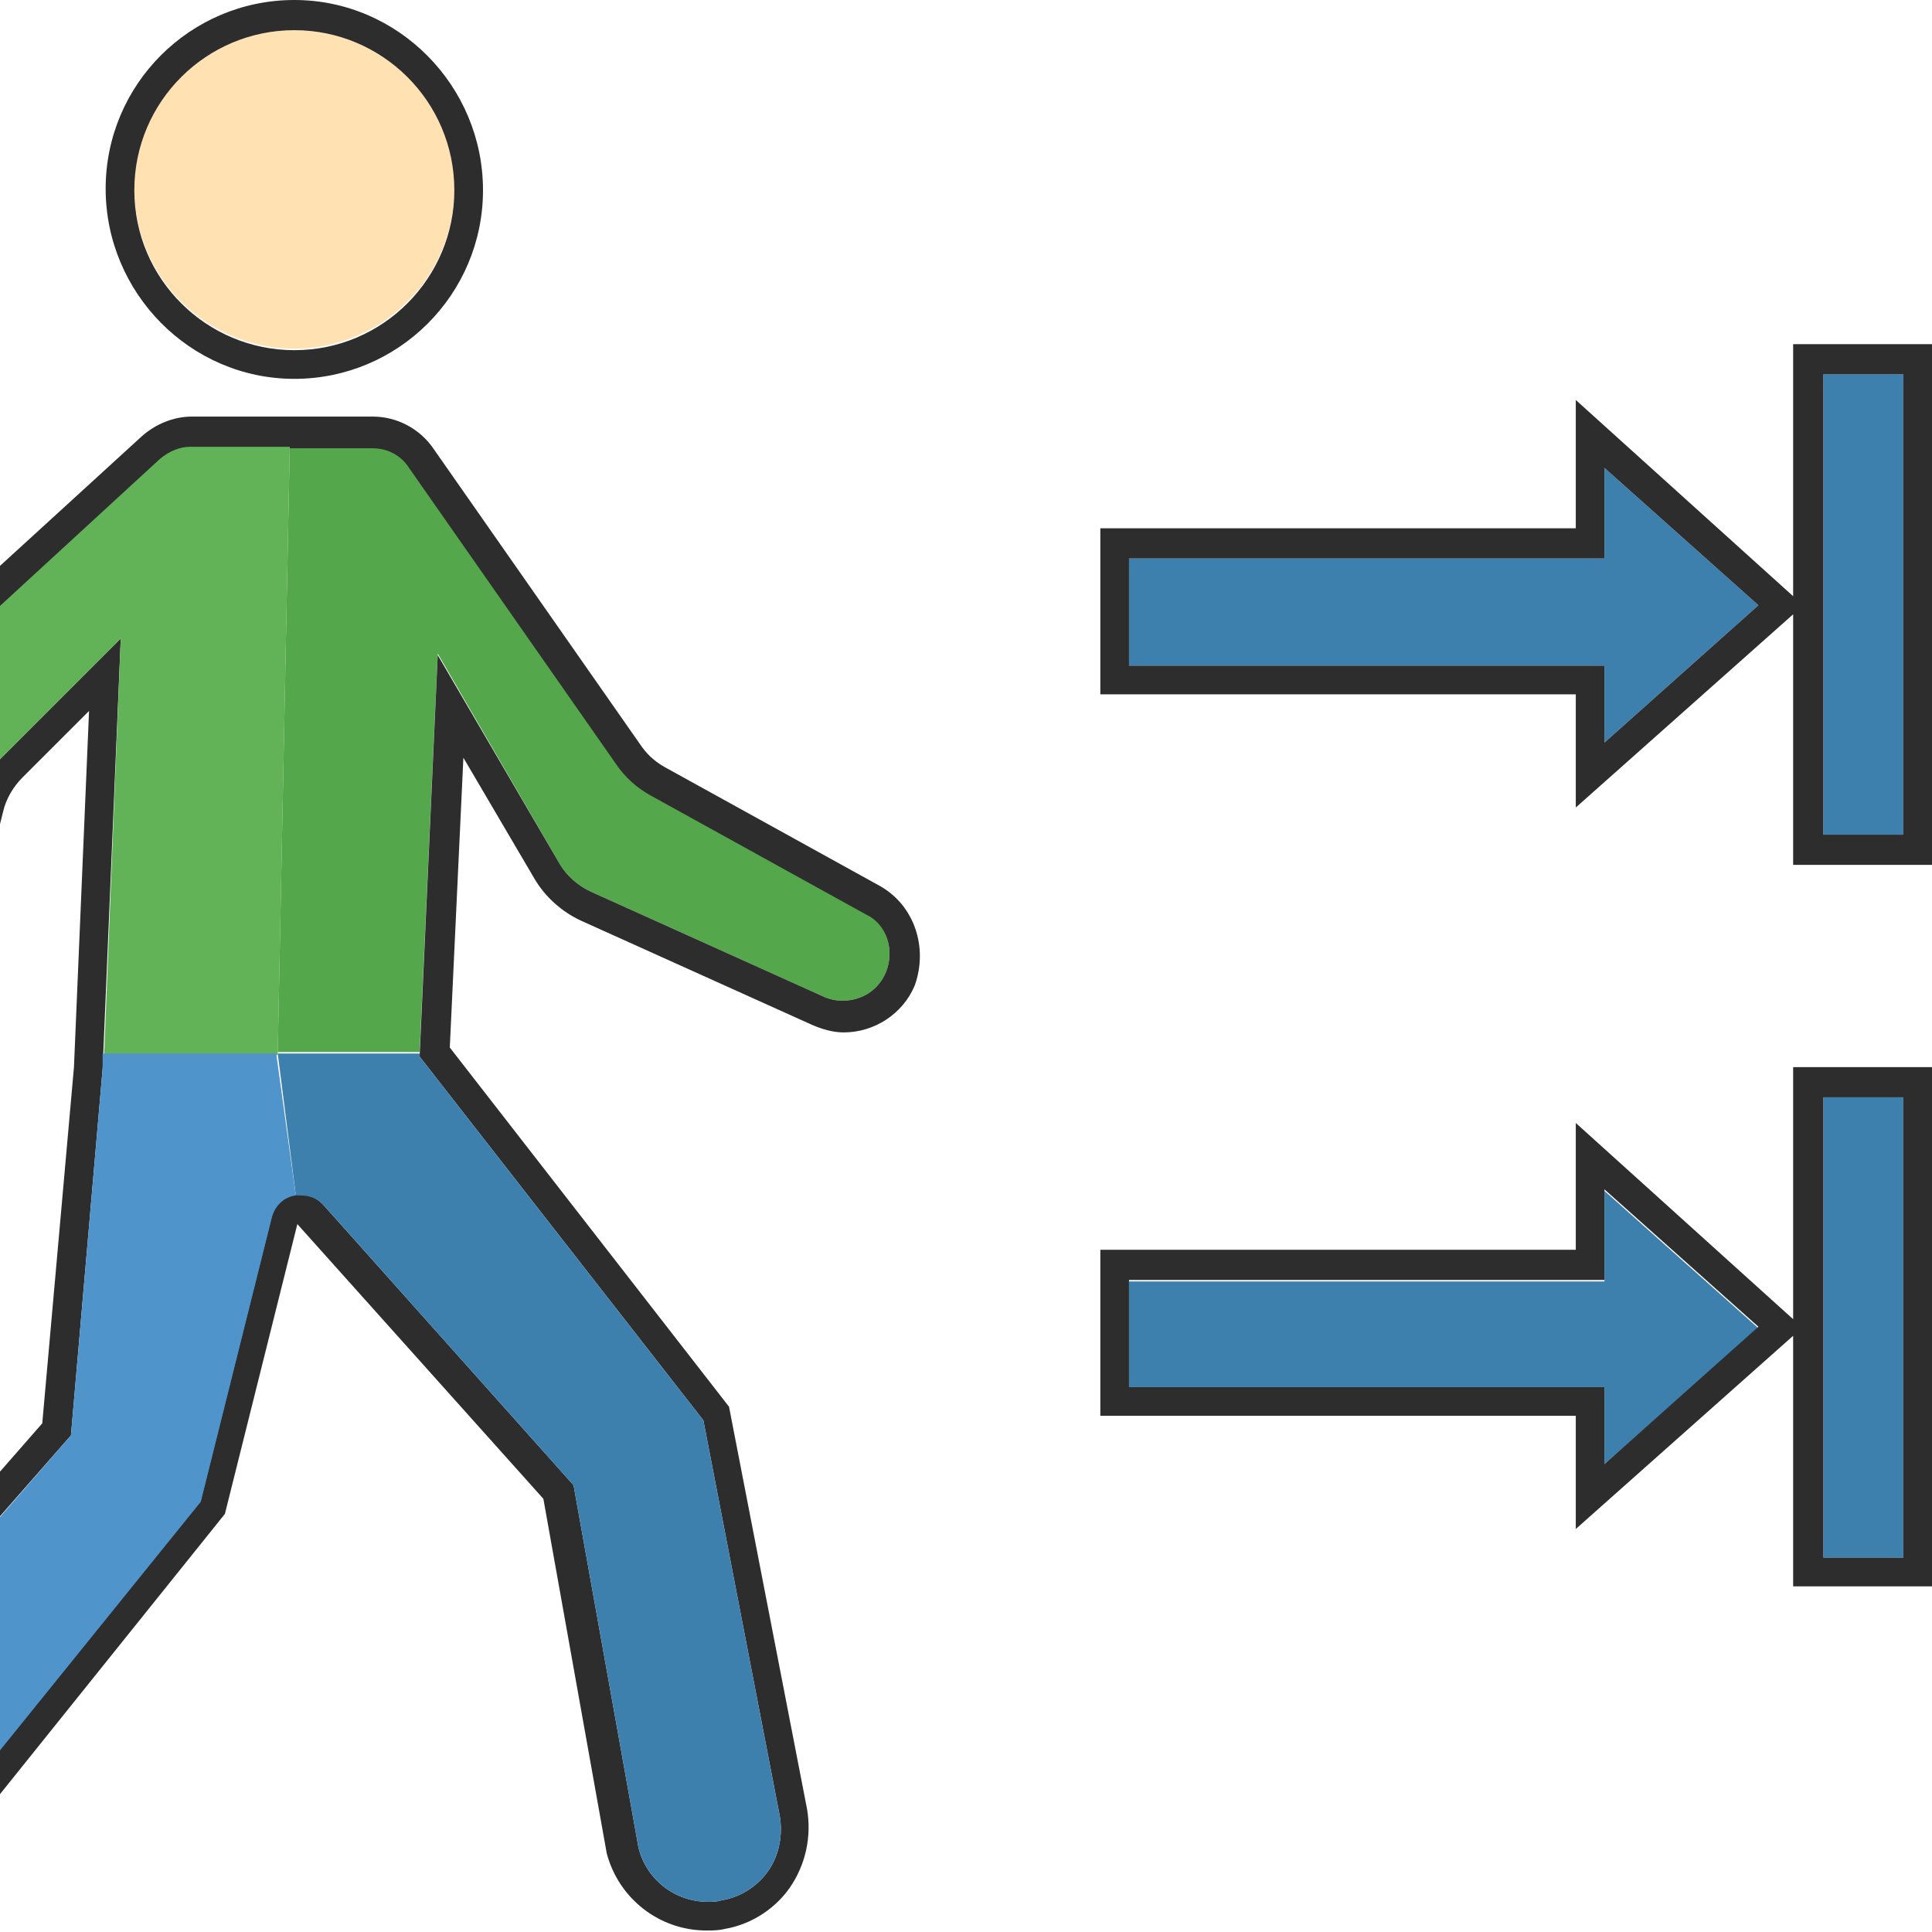
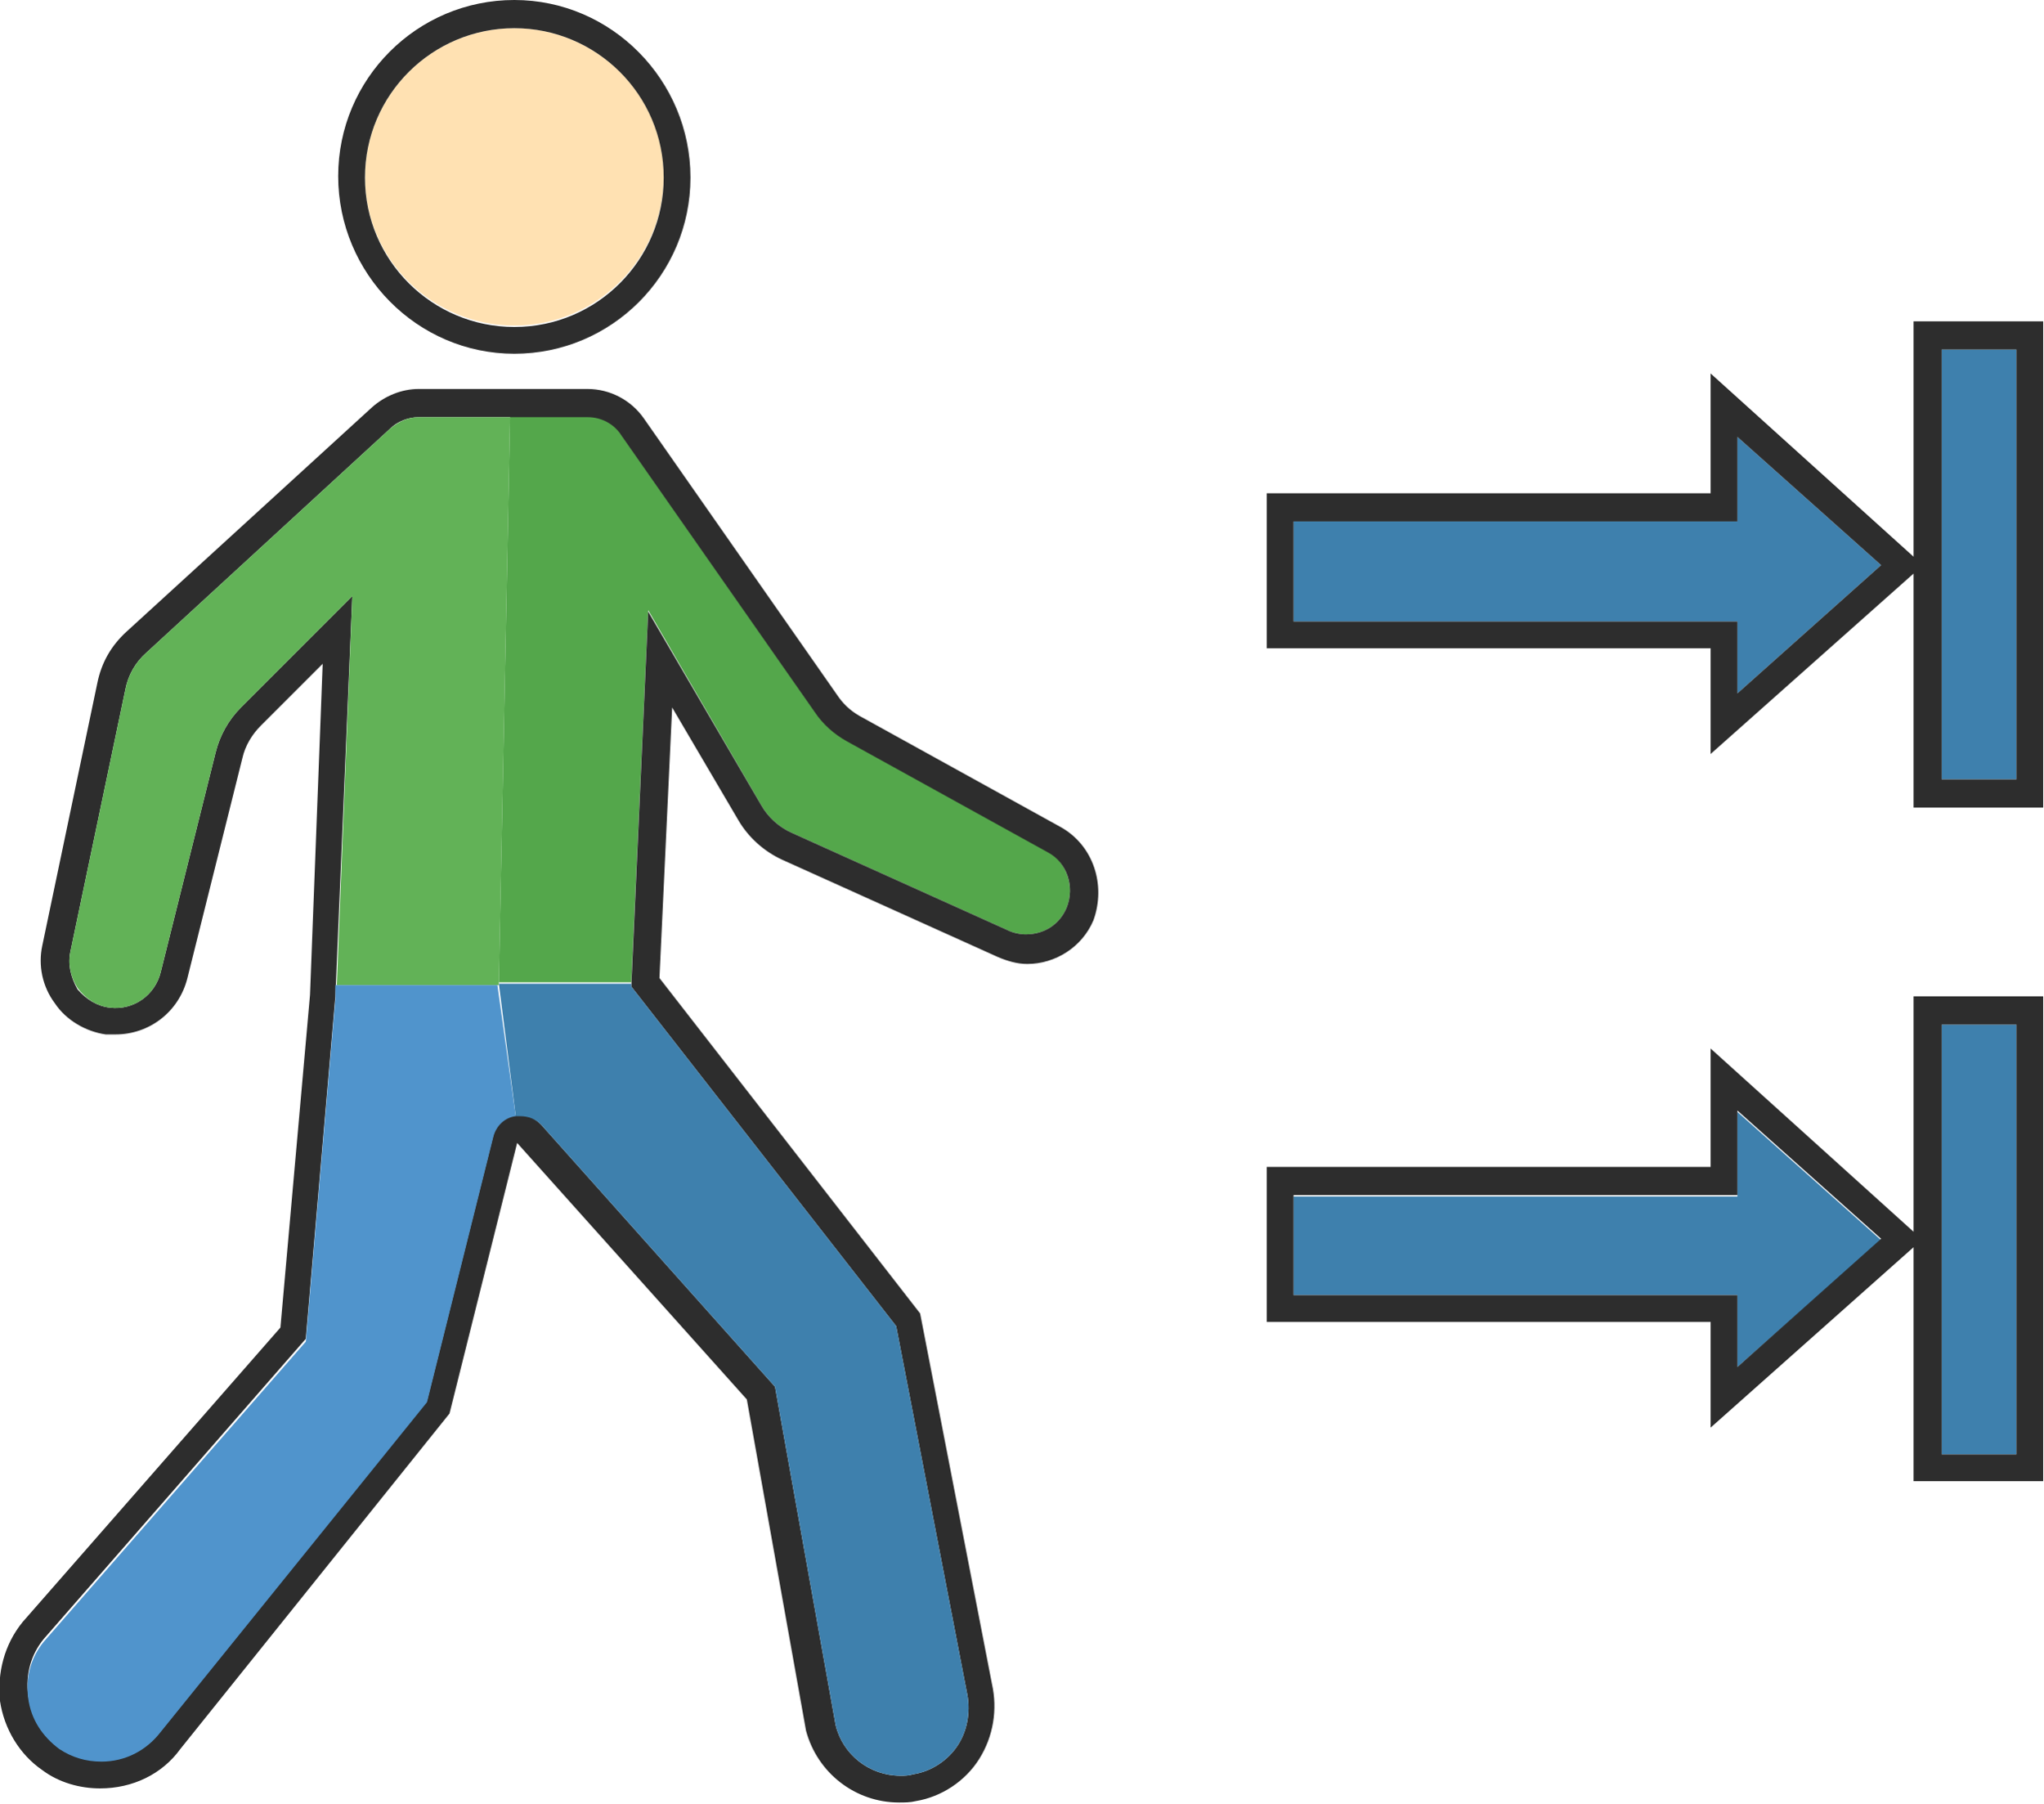
- <svg xmlns="http://www.w3.org/2000/svg" version="1.1" baseProfile="tiny" id="Layer_1" x="0px" y="0px" viewBox="0 0 128 128" xml:space="preserve">
+ <svg xmlns="http://www.w3.org/2000/svg" version="1.1" baseProfile="tiny" id="Layer_1" x="0px" y="0px" viewBox="0 0 145 128" xml:space="preserve">
  <g>
-     <path fill="#FFE1B2" d="M19.5,23.1c5.8,0,10.6-4.7,10.6-10.6C30.1,6.7,25.3,2,19.5,2C13.7,2,8.9,6.7,8.9,12.5   C8.9,18.4,13.7,23.1,19.5,23.1z" />
-     <polygon fill="#3E80AD" points="106.3,37 74.8,37 74.8,44.1 106.3,44.1 106.3,49.2 116.5,40.1 106.3,31  " />
-     <path fill="#54A74B" d="M58.7,64.4c-0.5,1.2-1.6,1.9-2.9,1.9c-0.4,0-0.9-0.1-1.3-0.3l-15.3-6.9c-0.9-0.4-1.7-1.1-2.2-2l-8-13.8   l-1.2,26.4h-9.4l0.8-40.3h5.4c1,0,1.9,0.5,2.4,1.3l13.7,19.6c0.6,0.9,1.4,1.6,2.3,2.1l14.3,7.9C58.7,61.2,59.3,62.9,58.7,64.4z" />
-     <rect x="120.8" y="72.7" fill="#3E80AD" width="5.3" height="30.5" />
-     <polygon fill="#3E80AD" points="106.3,84.9 74.8,84.9 74.8,91.9 106.3,91.9 106.3,97 116.5,88 106.3,78.9  " />
-     <rect x="120.8" y="24.8" fill="#3E80AD" width="5.3" height="30.5" />
-     <path fill="#2D2D2D" d="M19.5,25.1c6.9,0,12.5-5.6,12.5-12.5S26.4,0,19.5,0C12.6,0,7,5.6,7,12.5S12.6,25.1,19.5,25.1z M19.5,2   c5.8,0,10.6,4.7,10.6,10.6c0,5.8-4.7,10.6-10.6,10.6c-5.8,0-10.6-4.7-10.6-10.6C8.9,6.7,13.7,2,19.5,2z" />
-     <path fill="#2D2D2D" d="M58.3,58.7L44,50.8c-0.7-0.4-1.2-0.9-1.6-1.5L28.7,29.7c-0.9-1.3-2.4-2.1-4-2.1h-12c-1.2,0-2.4,0.5-3.3,1.3   L-8,44.8c-1.1,1-1.8,2.2-2.1,3.7l-3.9,18.6c-0.3,1.4,0,2.9,0.9,4.1c0.8,1.2,2.2,2,3.6,2.2c0.2,0,0.4,0,0.7,0h0c2.4,0,4.5-1.6,5.1-4   l3.9-15.6c0.2-0.9,0.7-1.7,1.3-2.3l4.4-4.4L4.9,70.7L2.8,94.3l-18.2,20.8c-1.3,1.6-1.8,3.6-1.6,5.6c0.3,2,1.4,3.8,3,4.9   c1.2,0.9,2.7,1.3,4.1,1.3c2.3,0,4.4-1,5.7-2.8l19.1-23.8l4.8-19.2l16.3,18.2l4.2,23.5c0.8,3,3.5,5.1,6.6,5.1c0.4,0,0.8,0,1.2-0.1   c1.8-0.3,3.5-1.4,4.5-3c1-1.6,1.3-3.5,0.9-5.3l-5.1-26.3L29.8,69.4l0.9-19.2l4.7,8c0.7,1.2,1.8,2.2,3.1,2.8l15.3,6.9   c0.7,0.3,1.4,0.5,2.1,0.5c2,0,3.9-1.2,4.7-3.1C61.5,62.8,60.6,60,58.3,58.7z M58.7,64.4c-0.5,1.2-1.6,1.9-2.9,1.9   c-0.4,0-0.9-0.1-1.3-0.3l-15.3-6.9c-0.9-0.4-1.7-1.1-2.2-2l-8-13.7L27.8,70l18.8,24.1l5,25.9c0.3,1.3,0.1,2.7-0.6,3.8   c-0.7,1.1-1.9,1.9-3.2,2.1c-0.3,0.1-0.6,0.1-0.9,0.1c-2.2,0-4.1-1.5-4.6-3.6l-4.3-24L21.4,79.8c-0.4-0.4-0.9-0.7-1.5-0.7   c-0.9,0-1.7,0.6-1.9,1.5l-4.7,18.8l-18.9,23.4c-1,1.3-2.5,2.1-4.2,2.1c-1.1,0-2.1-0.3-3-1c-1.2-0.8-2-2.1-2.2-3.6   c-0.2-1.5,0.2-2.9,1.1-4L4.7,95.1l2.1-24.3L8,42.3l-7.9,7.9c-0.9,0.9-1.5,2-1.8,3.2L-5.6,69c-0.4,1.6-1.9,2.7-3.6,2.5   c-0.9-0.1-1.7-0.6-2.3-1.3c-0.5-0.8-0.7-1.7-0.5-2.6l3.9-18.6c0.2-1,0.7-1.9,1.5-2.6l17.3-15.9c0.5-0.5,1.3-0.8,2-0.8h12   c1,0,1.9,0.5,2.4,1.3l13.7,19.6c0.6,0.9,1.4,1.6,2.3,2.1l14.3,7.9C58.7,61.2,59.3,62.9,58.7,64.4z" />
-     <path fill="#2D2D2D" d="M118.8,39.5l-14.4-13V35H72.9v11h31.5v7.5l14.4-12.8v16.6h9.2V22.8h-9.2V39.5z M106.3,49.2v-5.1H74.8V37   h31.5v-6l10.2,9.1L106.3,49.2z M120.8,24.8h5.3v30.5h-5.3V24.8z" />
-     <path fill="#2D2D2D" d="M118.8,87.4l-14.4-13v8.4H72.9v11h31.5v7.5l14.4-12.8v16.6h9.2V70.7h-9.2V87.4z M106.3,97v-5.1H74.8v-7.1   h31.5v-6l10.2,9.1L106.3,97z M120.8,72.7h5.3v30.5h-5.3V72.7z" />
-     <path fill="#3E80AD" d="M51,123.8c-0.7,1.1-1.9,1.9-3.2,2.1c-0.3,0.1-0.6,0.1-0.9,0.1c-2.2,0-4.1-1.5-4.6-3.6l-4.3-24L21.4,79.8   c-0.4-0.4-0.9-0.6-1.5-0.6c-0.1,0-0.2,0-0.3,0l-1.2-9.4h9.4l0,0.2l18.8,24.1l5,25.9C51.9,121.3,51.7,122.7,51,123.8z" />
-     <path fill="#62B257" d="M19.2,29.6l-0.8,40.3H6.9L8,42.3l-7.9,7.9c-0.9,0.9-1.5,2-1.8,3.2l-3.9,15.6c-0.4,1.6-1.9,2.7-3.6,2.5   c-0.9-0.1-1.7-0.6-2.3-1.4c-0.5-0.8-0.7-1.7-0.6-2.6l3.9-18.6c0.2-1,0.7-1.9,1.5-2.6l17.3-15.9c0.6-0.5,1.3-0.8,2-0.8H19.2z" />
-     <path fill="#5094CC" d="M19.6,79.2c-0.8,0.1-1.4,0.7-1.6,1.5l-4.7,18.8l-18.9,23.4c-1,1.3-2.5,2.1-4.2,2.1c-1.1,0-2.1-0.3-3-0.9   c-1.2-0.9-2-2.1-2.2-3.6c-0.2-1.5,0.2-2.9,1.1-4L4.7,95.1l2.1-24.3l0-1h11.5L19.6,79.2z" />
+     <path fill="#FFE1B2" d="M36.5,23.1c5.8,0,10.6-4.7,10.6-10.6C47.1,6.7,42.3,2,36.5,2c-5.8,0-10.6,4.7-10.6,10.6   C25.9,18.4,30.7,23.1,36.5,23.1z" />
+     <polygon fill="#3E80AD" points="123.3,37 91.8,37 91.8,44.1 123.3,44.1 123.3,49.2 133.5,40.1 123.3,31  " />
+     <path fill="#54A74B" d="M75.7,64.4c-0.5,1.2-1.6,1.9-2.9,1.9c-0.4,0-0.9-0.1-1.3-0.3l-15.3-6.9c-0.9-0.4-1.7-1.1-2.2-2l-8-13.8   l-1.2,26.4h-9.4l0.8-40.3h5.4c1,0,1.9,0.5,2.4,1.3l13.7,19.6c0.6,0.9,1.4,1.6,2.3,2.1l14.3,7.9C75.7,61.2,76.3,62.9,75.7,64.4z" />
+     <rect x="137.8" y="72.7" fill="#3E80AD" width="5.3" height="30.5" />
+     <polygon fill="#3E80AD" points="123.3,84.9 91.8,84.9 91.8,91.9 123.3,91.9 123.3,97 133.5,88 123.3,78.9  " />
+     <rect x="137.8" y="24.8" fill="#3E80AD" width="5.3" height="30.5" />
+     <path fill="#2D2D2D" d="M36.5,25.1c6.9,0,12.5-5.6,12.5-12.5S43.4,0,36.5,0C29.6,0,24,5.6,24,12.5S29.6,25.1,36.5,25.1z M36.5,2   c5.8,0,10.6,4.7,10.6,10.6c0,5.8-4.7,10.6-10.6,10.6c-5.8,0-10.6-4.7-10.6-10.6C25.9,6.7,30.7,2,36.5,2z" />
+     <path fill="#2D2D2D" d="M75.3,58.7L61,50.8c-0.7-0.4-1.2-0.9-1.6-1.5L45.7,29.7c-0.9-1.3-2.4-2.1-4-2.1h-12c-1.2,0-2.4,0.5-3.3,1.3   L9,44.8c-1.1,1-1.8,2.2-2.1,3.7L3,67.1c-0.3,1.4,0,2.9,0.9,4.1c0.8,1.2,2.2,2,3.6,2.2c0.2,0,0.4,0,0.7,0h0c2.4,0,4.5-1.6,5.1-4   l3.9-15.6c0.2-0.9,0.7-1.7,1.3-2.3l4.4-4.4l-0.9,23.5l-2.1,23.6L1.6,115.1c-1.3,1.6-1.8,3.6-1.6,5.6c0.3,2,1.4,3.8,3,4.9   c1.2,0.9,2.7,1.3,4.1,1.3c2.3,0,4.4-1,5.7-2.8l19.1-23.8l4.8-19.2l16.3,18.2l4.2,23.5c0.8,3,3.5,5.1,6.6,5.1c0.4,0,0.8,0,1.2-0.1   c1.8-0.3,3.5-1.4,4.5-3c1-1.6,1.3-3.5,0.9-5.3l-5.1-26.3L46.8,69.4l0.9-19.2l4.7,8c0.7,1.2,1.8,2.2,3.1,2.8l15.3,6.9   c0.7,0.3,1.4,0.5,2.1,0.5c2,0,3.9-1.2,4.7-3.1C78.5,62.8,77.6,60,75.3,58.7z M75.7,64.4c-0.5,1.2-1.6,1.9-2.9,1.9   c-0.4,0-0.9-0.1-1.3-0.3l-15.3-6.9c-0.9-0.4-1.7-1.1-2.2-2l-8-13.7L44.8,70l18.8,24.1l5,25.9c0.3,1.3,0.1,2.7-0.6,3.8   c-0.7,1.1-1.9,1.9-3.2,2.1c-0.3,0.1-0.6,0.1-0.9,0.1c-2.2,0-4.1-1.5-4.6-3.6l-4.3-24L38.4,79.8c-0.4-0.4-0.9-0.7-1.5-0.7   c-0.9,0-1.7,0.6-1.9,1.5l-4.7,18.8l-18.9,23.4c-1,1.3-2.5,2.1-4.2,2.1c-1.1,0-2.1-0.3-3-1c-1.2-0.8-2-2.1-2.2-3.6   c-0.2-1.5,0.2-2.9,1.1-4l18.6-21.3l2.1-24.3L25,42.3l-7.9,7.9c-0.9,0.9-1.5,2-1.8,3.2L11.4,69c-0.4,1.6-1.9,2.7-3.6,2.5   c-0.9-0.1-1.7-0.6-2.3-1.3C5,69.3,4.8,68.4,5,67.5l3.9-18.6c0.2-1,0.7-1.9,1.5-2.6l17.3-15.9c0.5-0.5,1.3-0.8,2-0.8h12   c1,0,1.9,0.5,2.4,1.3l13.7,19.6c0.6,0.9,1.4,1.6,2.3,2.1l14.3,7.9C75.7,61.2,76.3,62.9,75.7,64.4z" />
+     <path fill="#2D2D2D" d="M135.8,39.5l-14.4-13V35H89.9v11h31.5v7.5l14.4-12.8v16.6h9.2V22.8h-9.2V39.5z M123.3,49.2v-5.1H91.8V37   h31.5v-6l10.2,9.1L123.3,49.2z M137.8,24.8h5.3v30.5h-5.3V24.8z" />
+     <path fill="#2D2D2D" d="M135.8,87.4l-14.4-13v8.4H89.9v11h31.5v7.5l14.4-12.8v16.6h9.2V70.7h-9.2V87.4z M123.3,97v-5.1H91.8v-7.1   h31.5v-6l10.2,9.1L123.3,97z M137.8,72.7h5.3v30.5h-5.3V72.7z" />
+     <path fill="#3E80AD" d="M68,123.8c-0.7,1.1-1.9,1.9-3.2,2.1c-0.3,0.1-0.6,0.1-0.9,0.1c-2.2,0-4.1-1.5-4.6-3.6l-4.3-24L38.4,79.8   c-0.4-0.4-0.9-0.6-1.5-0.6c-0.1,0-0.2,0-0.3,0l-1.2-9.4h9.4l0,0.2l18.8,24.1l5,25.9C68.9,121.3,68.7,122.7,68,123.8z" />
+     <path fill="#62B257" d="M36.2,29.6l-0.8,40.3H23.9L25,42.3l-7.9,7.9c-0.9,0.9-1.5,2-1.8,3.2l-3.9,15.6c-0.4,1.6-1.9,2.7-3.6,2.5   c-0.9-0.1-1.7-0.6-2.3-1.4C5,69.3,4.8,68.4,5,67.5l3.9-18.6c0.2-1,0.7-1.9,1.5-2.6l17.3-15.9c0.6-0.5,1.3-0.8,2-0.8H36.2z" />
+     <path fill="#5094CC" d="M36.6,79.2c-0.8,0.1-1.4,0.7-1.6,1.5l-4.7,18.8l-18.9,23.4c-1,1.3-2.5,2.1-4.2,2.1c-1.1,0-2.1-0.3-3-0.9   c-1.2-0.9-2-2.1-2.2-3.6c-0.2-1.5,0.2-2.9,1.1-4l18.6-21.3l2.1-24.3l0-1h11.5L36.6,79.2z" />
  </g>
</svg>
